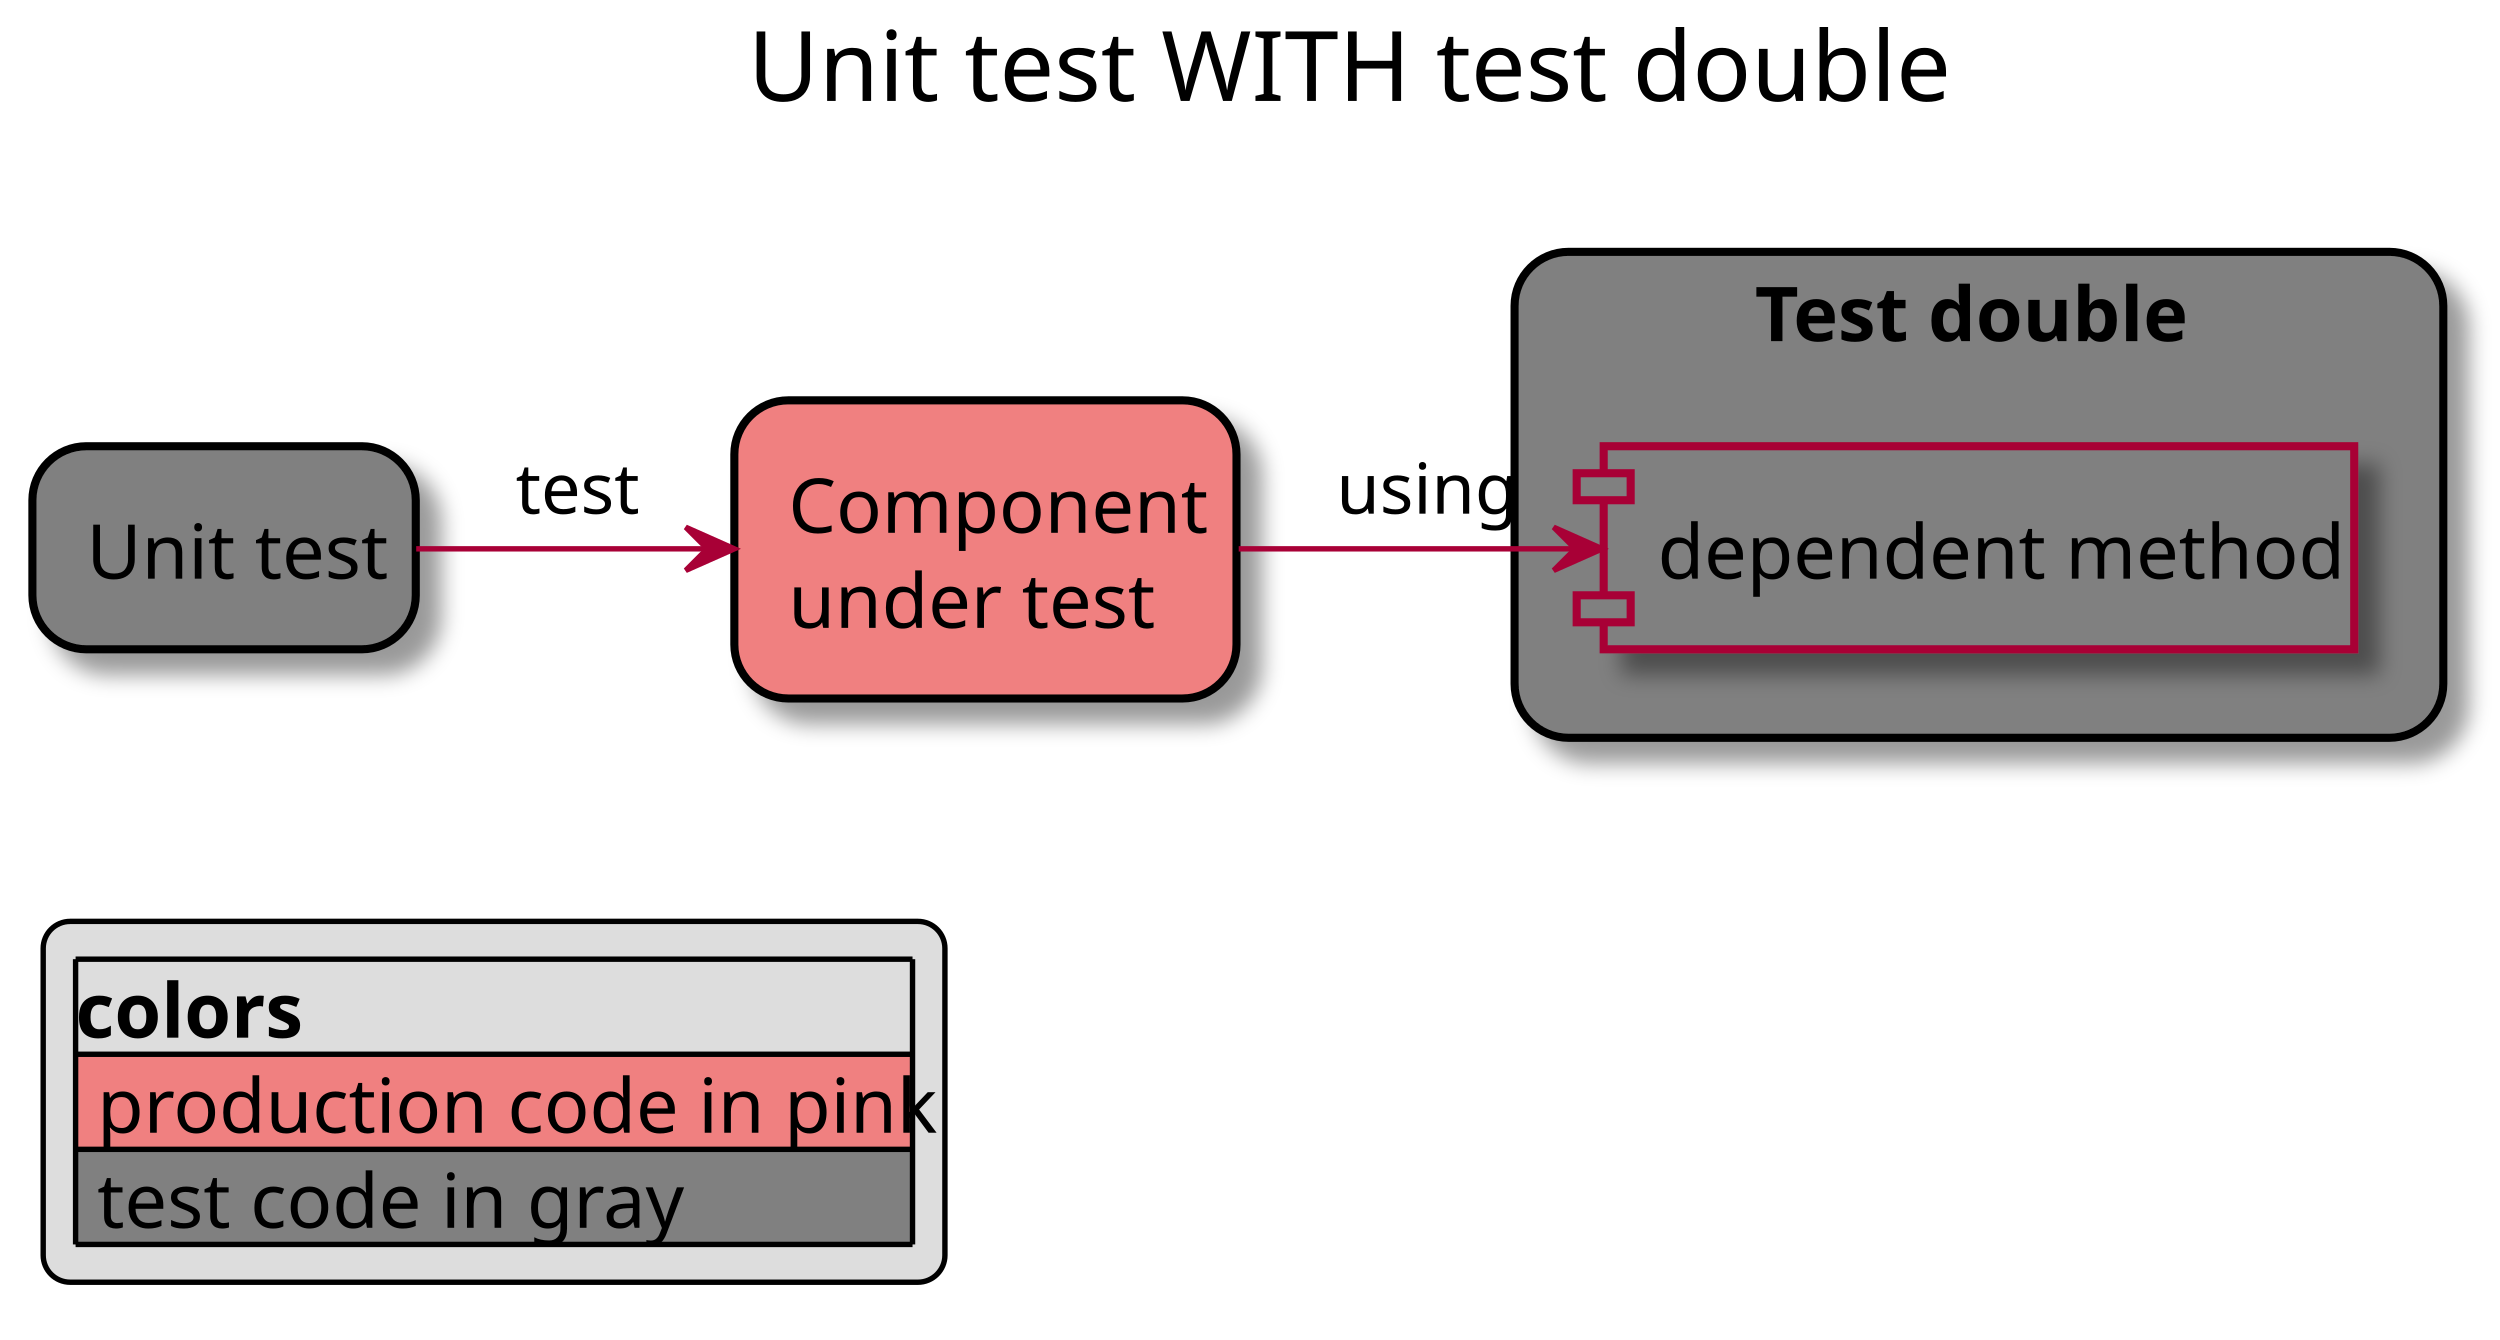
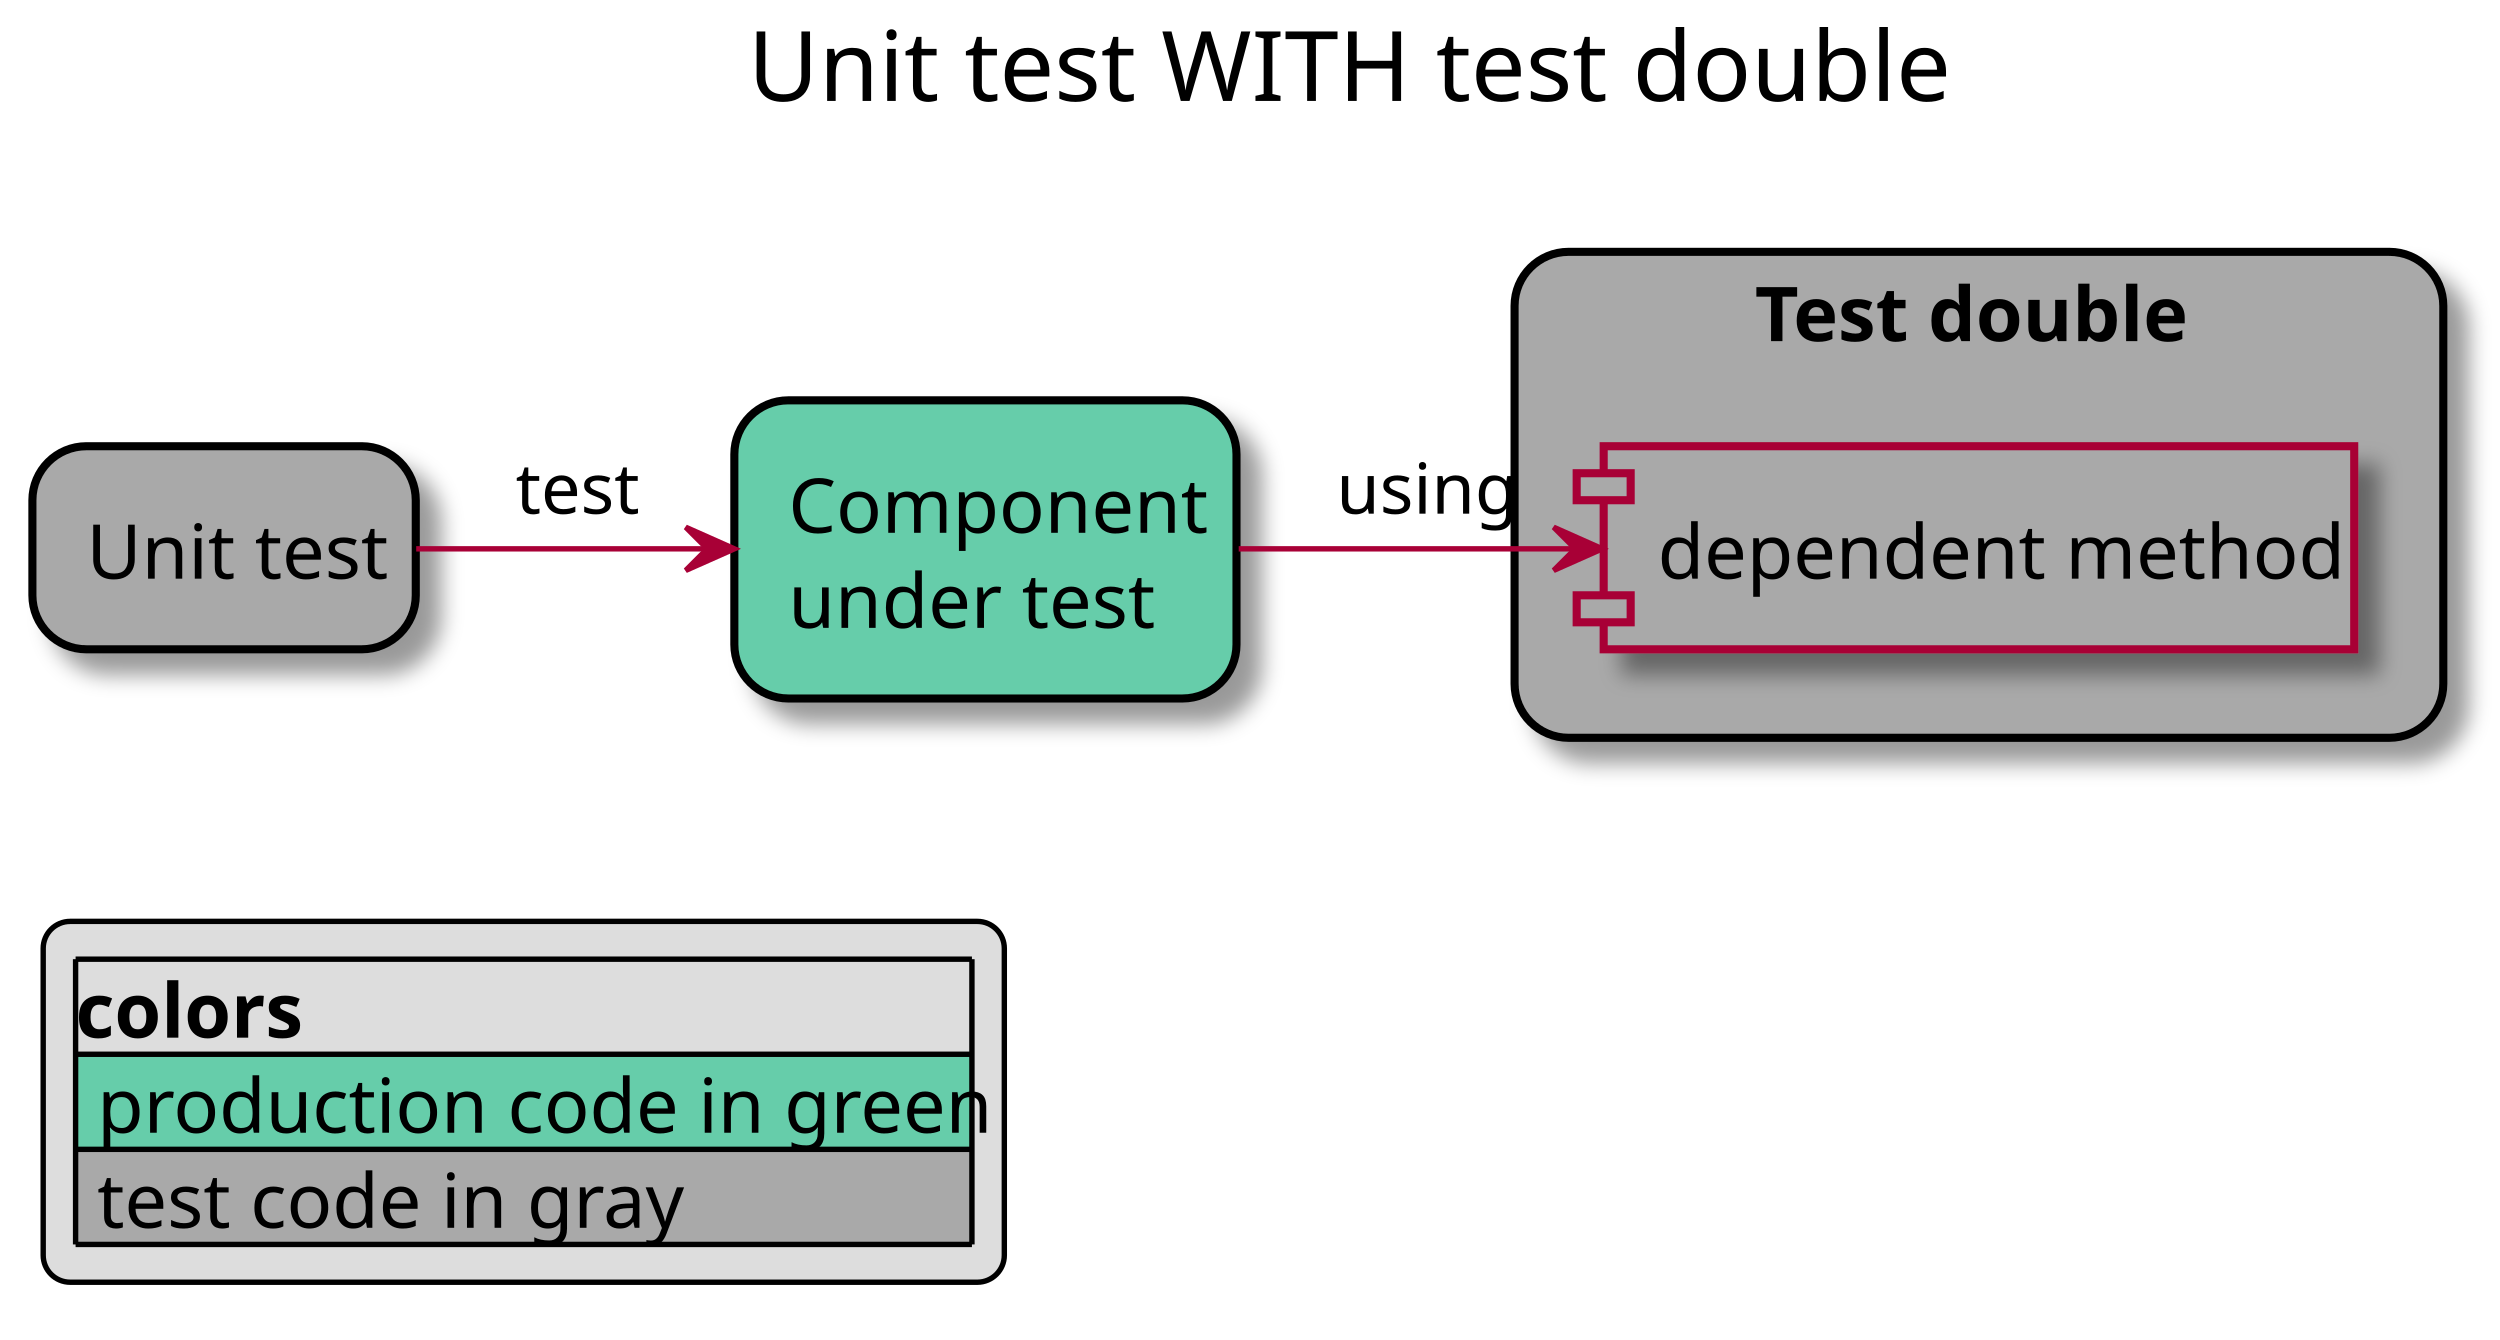
- <svg xmlns="http://www.w3.org/2000/svg" contentScriptType="application/ecmascript" contentStyleType="text/css" height="248px" preserveAspectRatio="none" style="width:463px;height:248px;background:#EEEBDC;" version="1.1" viewBox="0 0 463 248" width="463px" zoomAndPan="magnify">
+ <svg xmlns="http://www.w3.org/2000/svg" contentScriptType="application/ecmascript" contentStyleType="text/css" height="248px" preserveAspectRatio="none" style="width:463px;height:248px;" version="1.1" viewBox="0 0 463 248" width="463px" zoomAndPan="magnify">
  <defs>
-     <filter height="300%" id="fm4iaa9pua6fr" width="300%" x="-1" y="-1">
+     <filter height="300%" id="frt62srf6rmug" width="300%" x="-1" y="-1">
      <feGaussianBlur result="blurOut" stdDeviation="2.0" />
      <feColorMatrix in="blurOut" result="blurOut2" type="matrix" values="0 0 0 0 0 0 0 0 0 0 0 0 0 0 0 0 0 0 .4 0" />
      <feOffset dx="4.0" dy="4.0" in="blurOut2" result="blurOut3" />
      <feBlend in="SourceGraphic" in2="blurOut3" mode="normal" />
    </filter>
  </defs>
  <g>
    <text fill="#000000" font-family="sans-serif" font-size="18" lengthAdjust="spacingAndGlyphs" textLength="210" x="138.5" y="18.686">Unit test WITH test double</text>
-     <rect fill="#808080" filter="url(#fm4iaa9pua6fr)" height="90" rx="10" ry="10" style="stroke: #000000; stroke-width: 1.5;" width="172" x="280.5" y="46.641" />
+     <rect fill="#A9A9A9" filter="url(#frt62srf6rmug)" height="90" rx="10" ry="10" style="stroke: #000000; stroke-width: 1.5;" width="172" x="280.5" y="46.641" />
    <text fill="#000000" font-family="sans-serif" font-size="14" font-weight="bold" lengthAdjust="spacingAndGlyphs" textLength="83" x="325" y="63.174">Test double</text>
-     <rect fill="#808080" filter="url(#fm4iaa9pua6fr)" height="37.609" style="stroke: #A80036; stroke-width: 1.5;" width="139" x="297" y="82.641" />
-     <rect fill="#808080" height="5" style="stroke: #A80036; stroke-width: 1.5;" width="10" x="292" y="87.641" />
-     <rect fill="#808080" height="5" style="stroke: #A80036; stroke-width: 1.5;" width="10" x="292" y="110.25" />
+     <rect fill="#A9A9A9" filter="url(#frt62srf6rmug)" height="37.609" style="stroke: #A80036; stroke-width: 1.5;" width="139" x="297" y="82.641" />
+     <rect fill="#A9A9A9" height="5" style="stroke: #A80036; stroke-width: 1.5;" width="10" x="292" y="87.641" />
+     <rect fill="#A9A9A9" height="5" style="stroke: #A80036; stroke-width: 1.5;" width="10" x="292" y="110.25" />
    <text fill="#000000" font-family="sans-serif" font-size="14" lengthAdjust="spacingAndGlyphs" textLength="119" x="307" y="107.174">dependent method</text>
-     <rect fill="#808080" filter="url(#fm4iaa9pua6fr)" height="37.609" rx="10" ry="10" style="stroke: #000000; stroke-width: 1.5;" width="71" x="6" y="82.641" />
+     <rect fill="#A9A9A9" filter="url(#frt62srf6rmug)" height="37.609" rx="10" ry="10" style="stroke: #000000; stroke-width: 1.5;" width="71" x="6" y="82.641" />
    <text fill="#000000" font-family="sans-serif" font-size="14" lengthAdjust="spacingAndGlyphs" textLength="51" x="16" y="107.174">Unit test</text>
-     <rect fill="#F08080" filter="url(#fm4iaa9pua6fr)" height="55.219" rx="10" ry="10" style="stroke: #000000; stroke-width: 1.5;" width="93" x="136" y="74.141" />
+     <rect fill="#66CDAA" filter="url(#frt62srf6rmug)" height="55.219" rx="10" ry="10" style="stroke: #000000; stroke-width: 1.5;" width="93" x="136" y="74.141" />
    <text fill="#000000" font-family="sans-serif" font-size="14" lengthAdjust="spacingAndGlyphs" textLength="73" x="146" y="98.674">Component</text>
    <text fill="#000000" font-family="sans-serif" font-size="14" lengthAdjust="spacingAndGlyphs" textLength="64" x="146" y="116.283">under test</text>
    <path d="M77.08,101.641 C93.411,101.641 113.087,101.641 130.996,101.641 " fill="none" id="UnitTest-&gt;cut" style="stroke: #A80036; stroke-width: 1.0;" />
    <polygon fill="#A80036" points="135.996,101.641,126.996,97.641,130.996,101.641,126.996,105.641,135.996,101.641" style="stroke: #A80036; stroke-width: 1.0;" />
    <text fill="#000000" font-family="sans-serif" font-size="13" lengthAdjust="spacingAndGlyphs" textLength="22" x="95.5" y="95.136">test</text>
    <path d="M229.407,101.641 C248.333,101.641 270.641,101.641 291.702,101.641 " fill="none" id="cut-&gt;TestDoubleDependencyMethod" style="stroke: #A80036; stroke-width: 1.0;" />
    <polygon fill="#A80036" points="296.741,101.641,287.741,97.641,291.741,101.641,287.741,105.641,296.741,101.641" style="stroke: #A80036; stroke-width: 1.0;" />
    <text fill="#000000" font-family="sans-serif" font-size="13" lengthAdjust="spacingAndGlyphs" textLength="31" x="247.5" y="95.136">using</text>
-     <rect fill="#DDDDDD" height="66.828" rx="5" ry="5" style="stroke: #000000; stroke-width: 1.0;" width="167" x="8" y="170.641" />
+     <rect fill="#DDDDDD" height="66.828" rx="5" ry="5" style="stroke: #000000; stroke-width: 1.0;" width="178" x="8" y="170.641" />
    <text fill="#000000" font-family="sans-serif" font-size="14" font-weight="bold" lengthAdjust="spacingAndGlyphs" textLength="44" x="14" y="192.174">colors</text>
-     <rect fill="#F08080" height="17.609" style="stroke: none; stroke-width: 1.0;" width="155" x="14" y="195.25" />
-     <text fill="#000000" font-family="sans-serif" font-size="14" lengthAdjust="spacingAndGlyphs" textLength="147" x="18" y="209.783">production code in pink</text>
-     <rect fill="#808080" height="17.609" style="stroke: none; stroke-width: 1.0;" width="155" x="14" y="212.859" />
+     <rect fill="#66CDAA" height="17.609" style="stroke: none; stroke-width: 1.0;" width="166" x="14" y="195.25" />
+     <text fill="#000000" font-family="sans-serif" font-size="14" lengthAdjust="spacingAndGlyphs" textLength="158" x="18" y="209.783">production code in green</text>
+     <rect fill="#A9A9A9" height="17.609" style="stroke: none; stroke-width: 1.0;" width="166" x="14" y="212.859" />
    <text fill="#000000" font-family="sans-serif" font-size="14" lengthAdjust="spacingAndGlyphs" textLength="105" x="18" y="227.393">test code in gray</text>
-     <line style="stroke: #000000; stroke-width: 1.0;" x1="14" x2="169" y1="177.641" y2="177.641" />
-     <line style="stroke: #000000; stroke-width: 1.0;" x1="14" x2="169" y1="195.25" y2="195.25" />
-     <line style="stroke: #000000; stroke-width: 1.0;" x1="14" x2="169" y1="212.859" y2="212.859" />
-     <line style="stroke: #000000; stroke-width: 1.0;" x1="14" x2="169" y1="230.469" y2="230.469" />
+     <line style="stroke: #000000; stroke-width: 1.0;" x1="14" x2="180" y1="177.641" y2="177.641" />
+     <line style="stroke: #000000; stroke-width: 1.0;" x1="14" x2="180" y1="195.25" y2="195.25" />
+     <line style="stroke: #000000; stroke-width: 1.0;" x1="14" x2="180" y1="212.859" y2="212.859" />
+     <line style="stroke: #000000; stroke-width: 1.0;" x1="14" x2="180" y1="230.469" y2="230.469" />
    <line style="stroke: #000000; stroke-width: 1.0;" x1="14" x2="14" y1="177.641" y2="230.469" />
-     <line style="stroke: #000000; stroke-width: 1.0;" x1="169" x2="169" y1="177.641" y2="230.469" />
+     <line style="stroke: #000000; stroke-width: 1.0;" x1="180" x2="180" y1="177.641" y2="230.469" />
  </g>
</svg>
